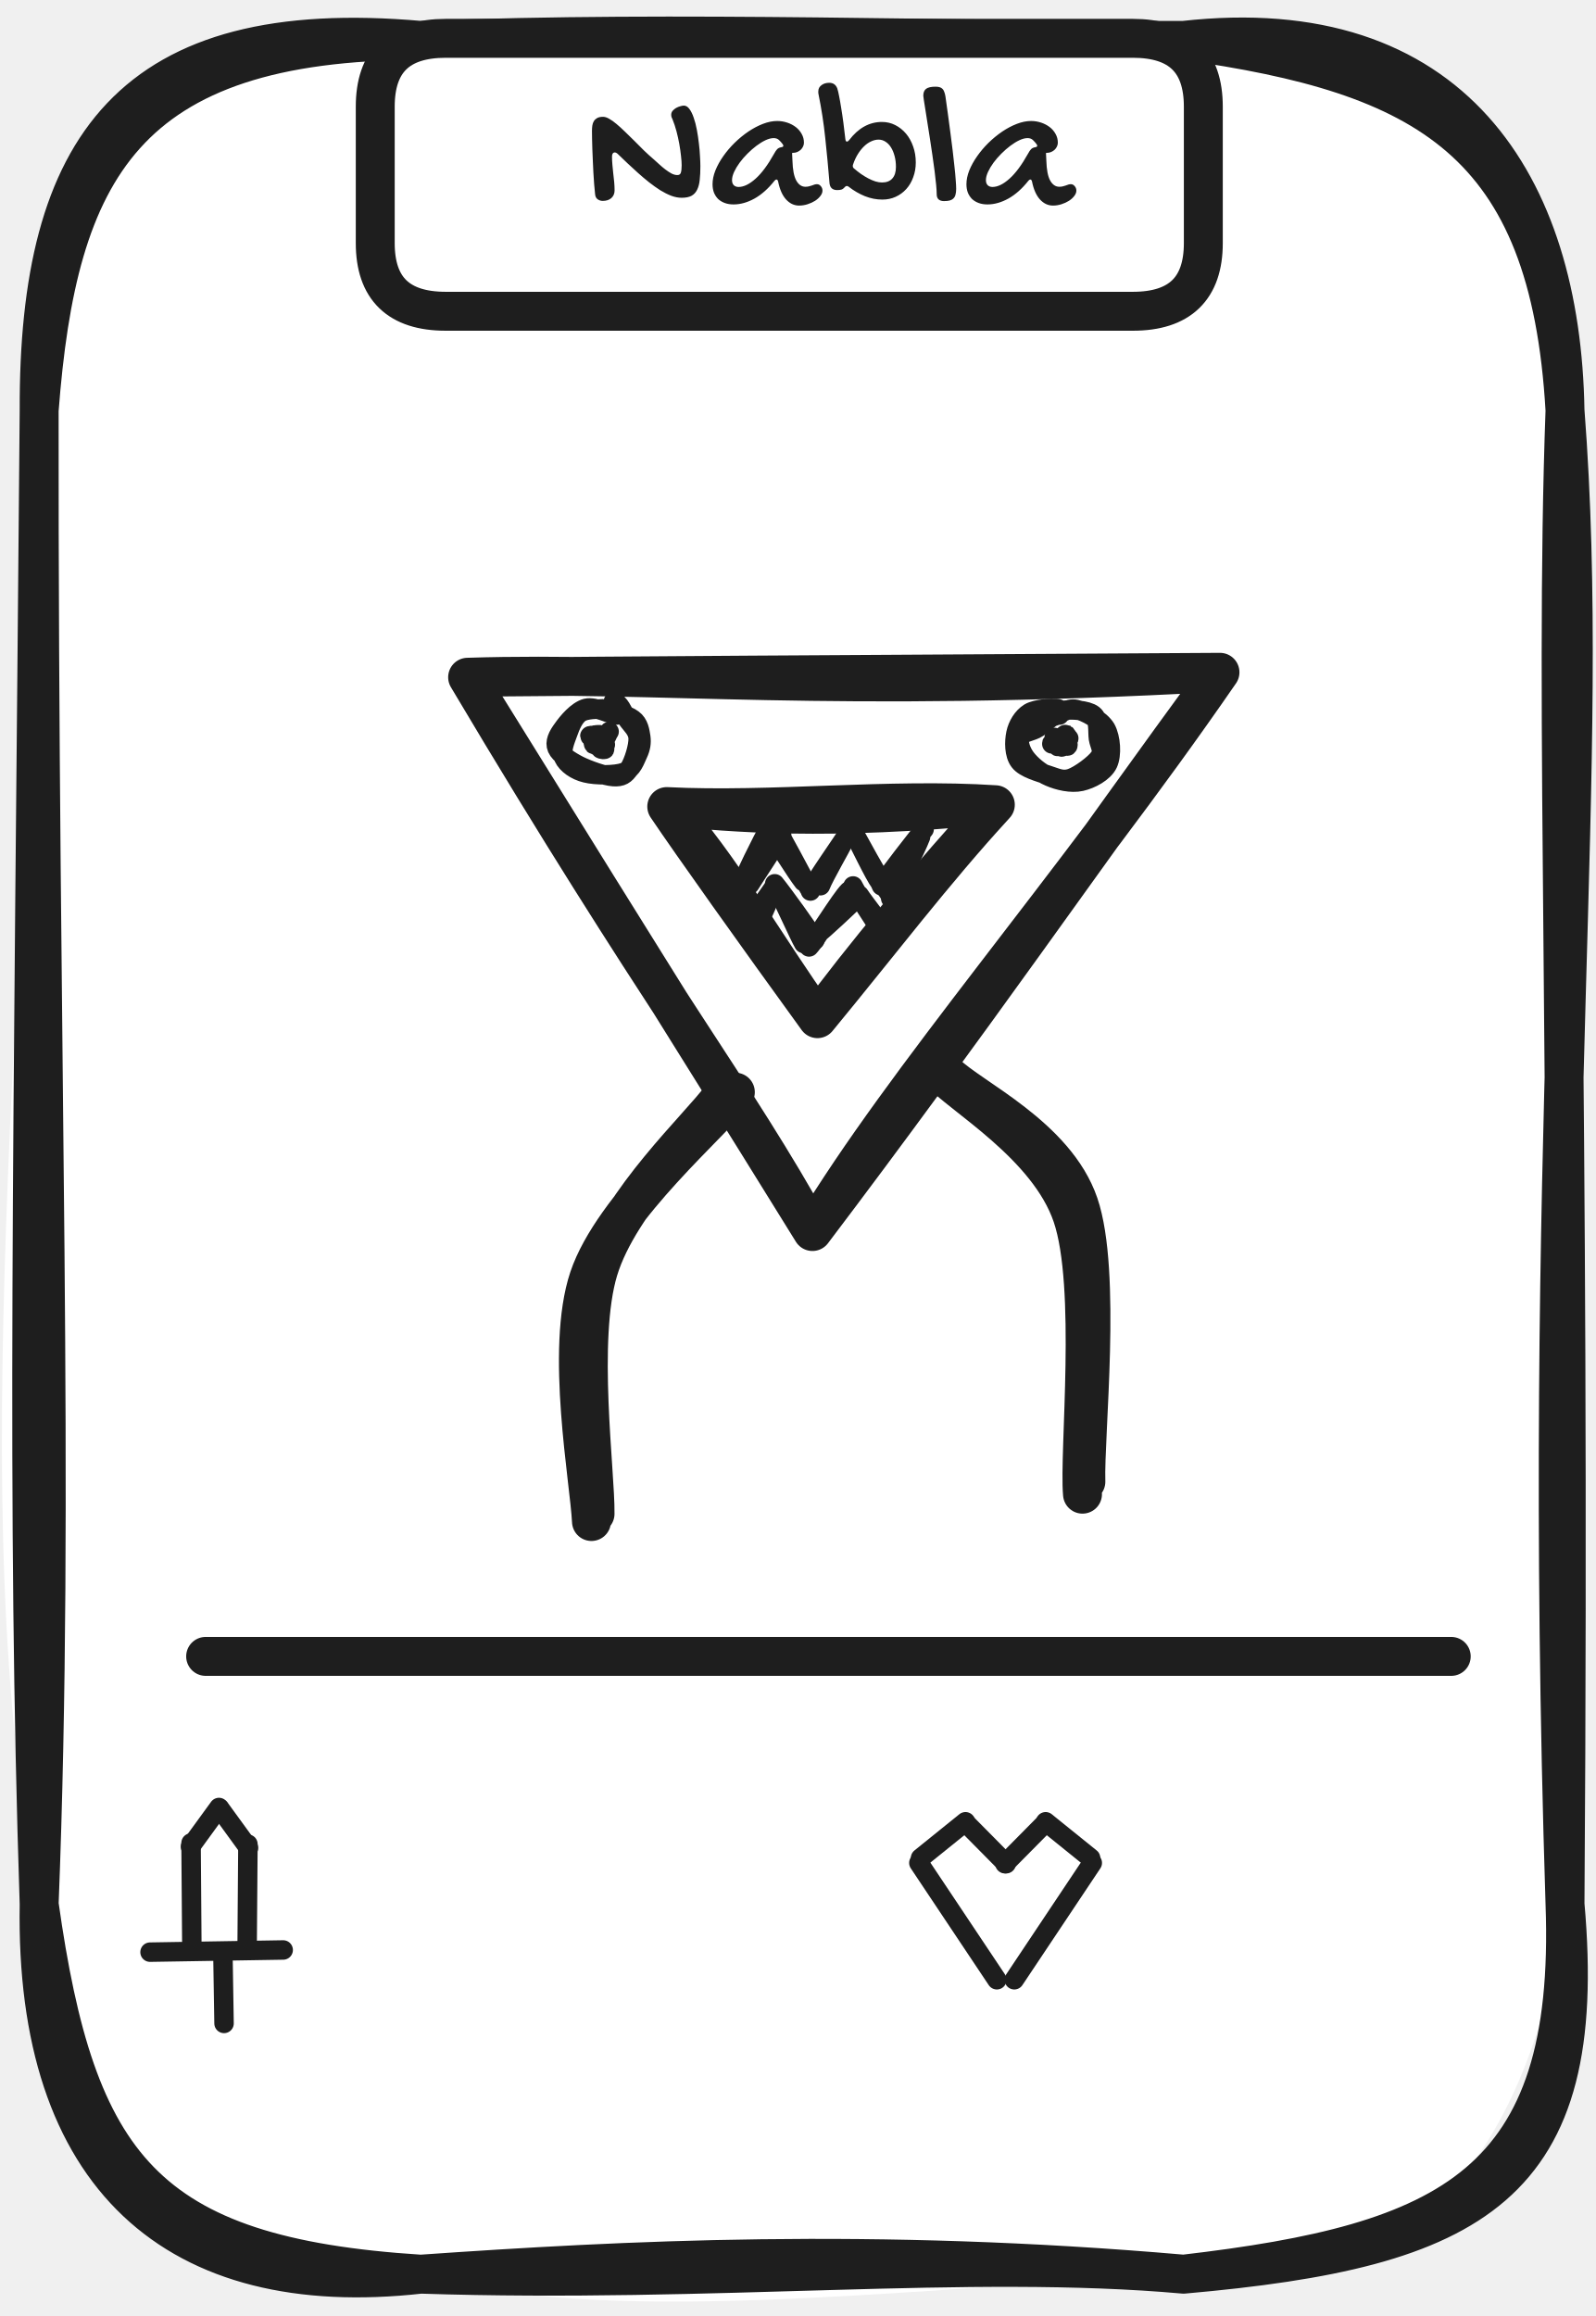
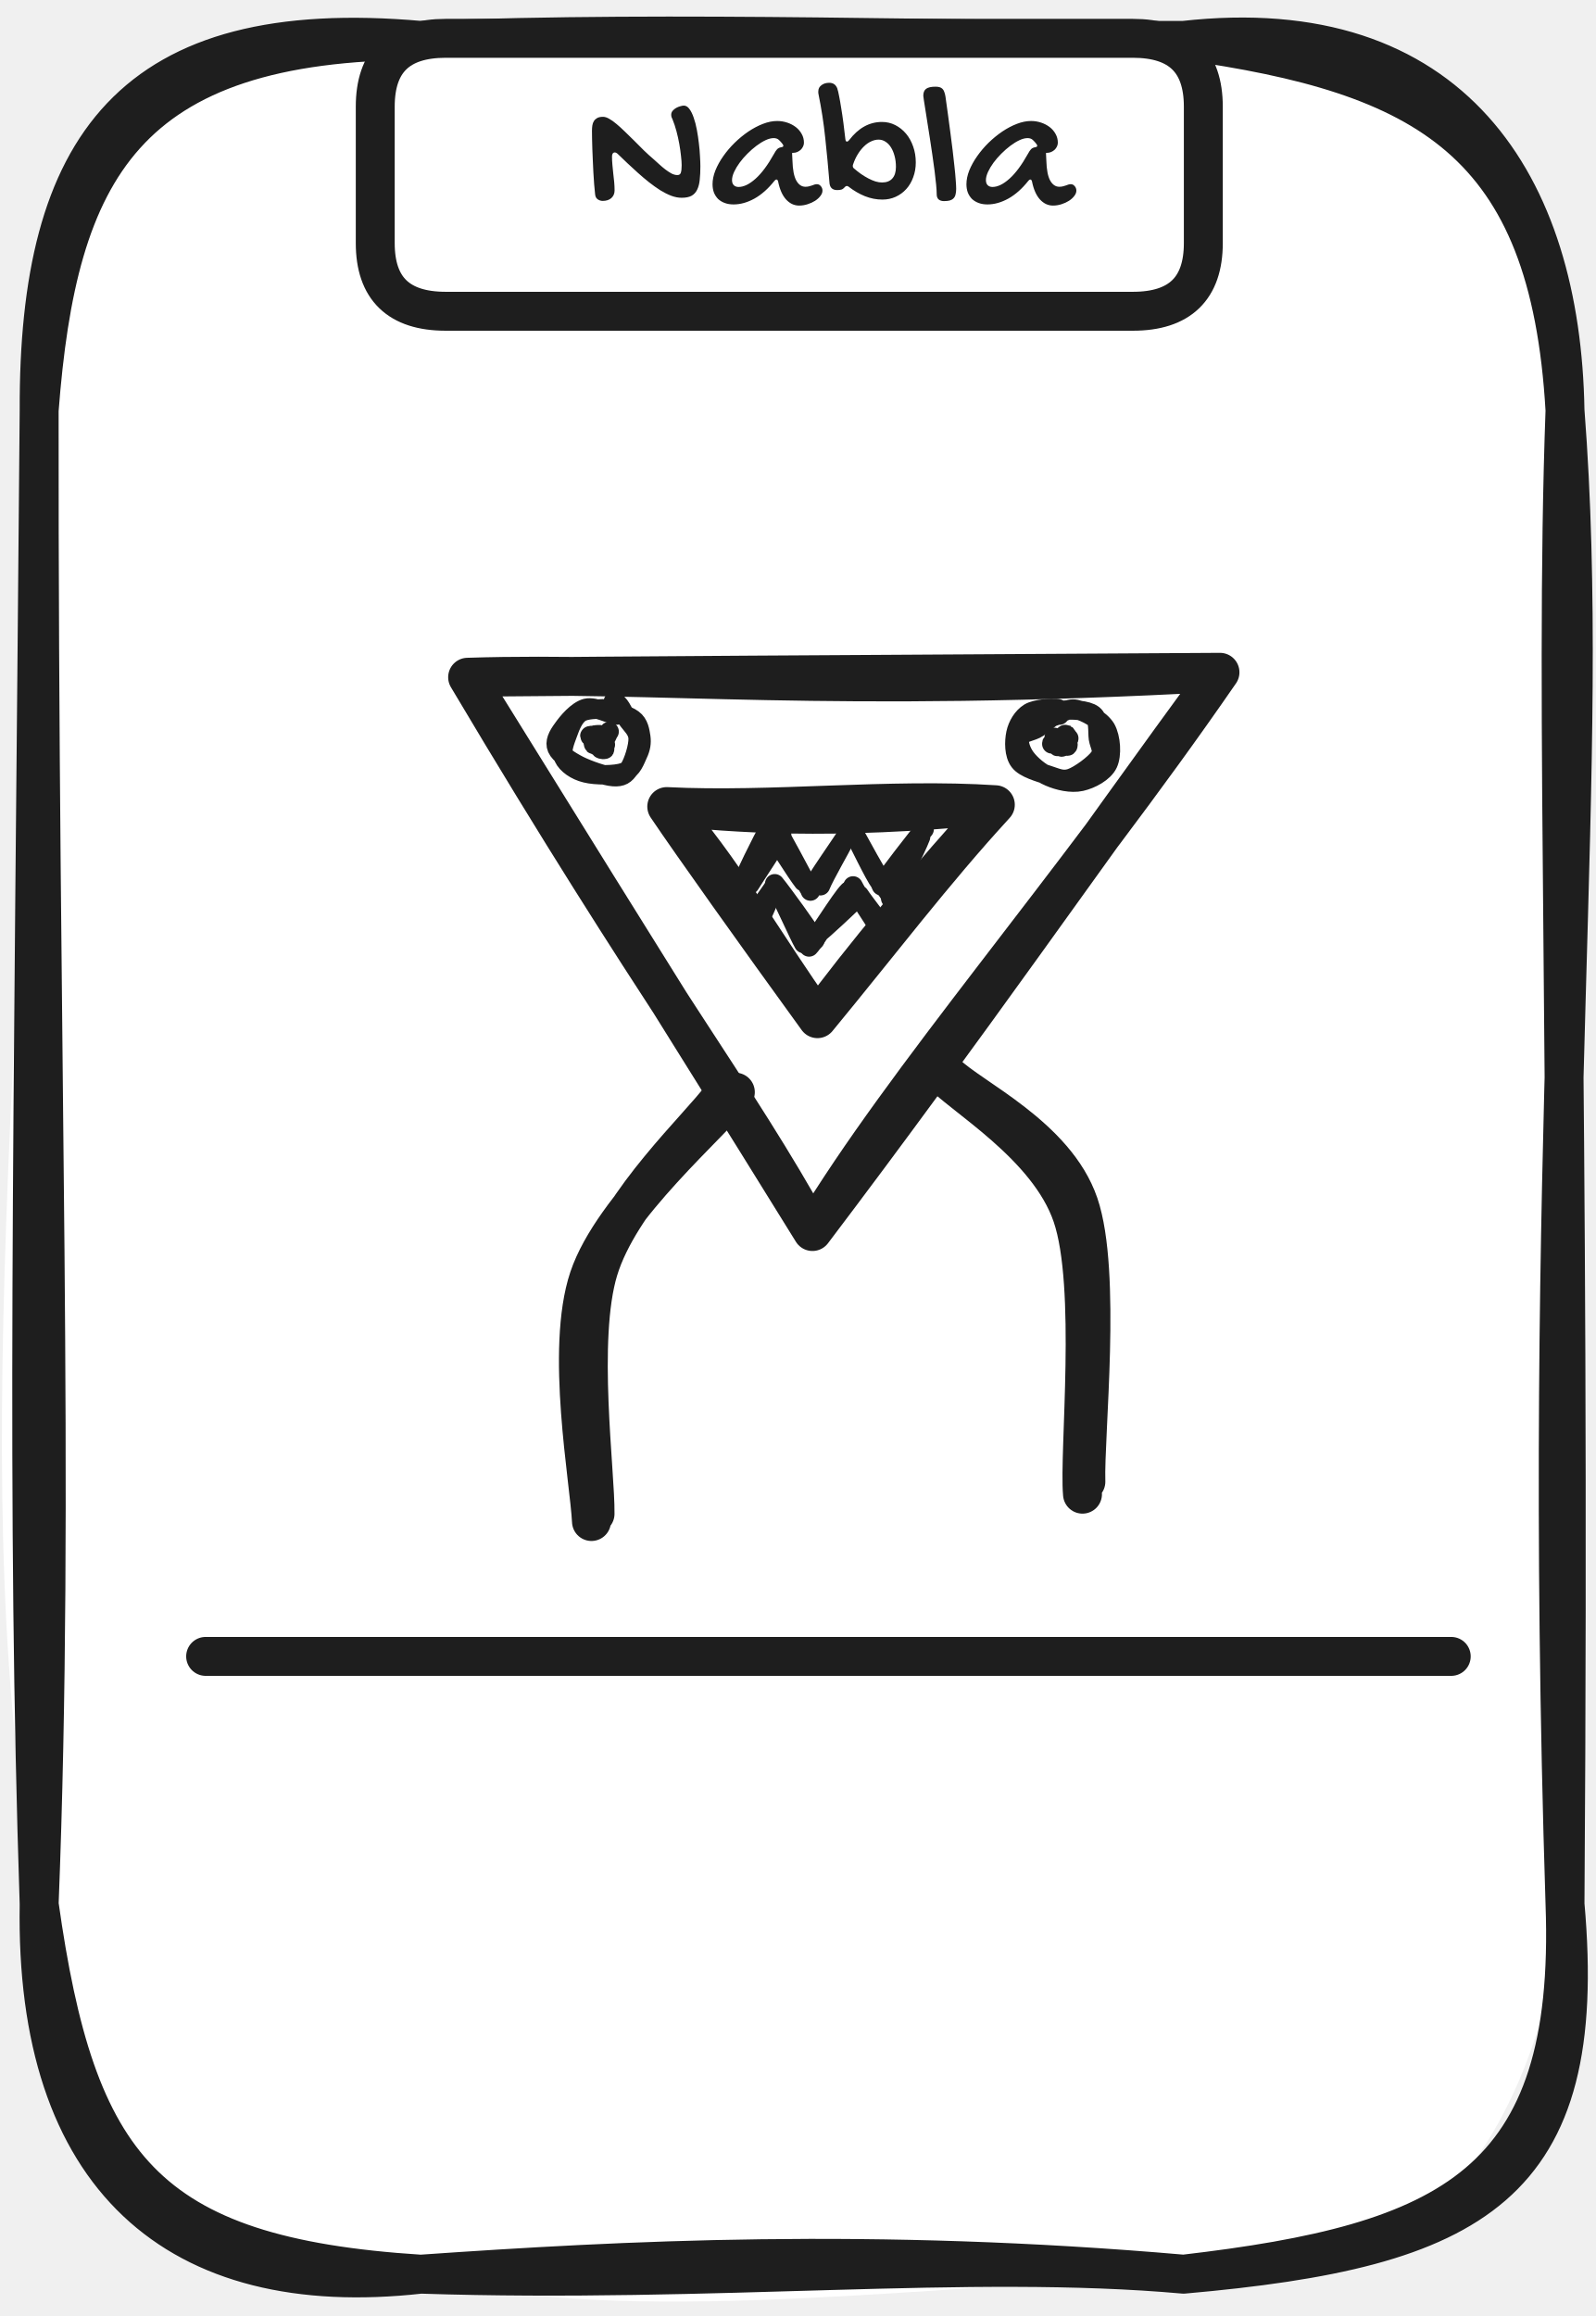
<svg xmlns="http://www.w3.org/2000/svg" width="82" height="119" viewBox="0 0 82 119" fill="none">
  <path d="M21.615 2.076C31.989 0.278 51.252 2.001 60.82 2.076C77.278 -0.239 77.996 10.876 80.422 21.087C78.831 37.435 82.548 55.845 80.422 97.84C78.53 112.07 70.893 118.828 60.82 116.851C45.4 117.717 30.824 119.533 21.615 116.851C5.797 113.501 2.954 109.708 2.012 97.84C-2.063 77.021 1.566 50.988 2.012 21.087C4.468 7.516 8.776 -0.785 21.615 2.076Z" fill="white" />
  <path d="M21.615 2.076C32.28 2.283 46.05 3.469 60.82 2.076M21.615 2.076C34.919 1.549 49.621 2.123 60.82 2.076M21.615 2.076C6.767 0.758 1.964 7.497 2.012 21.087M21.615 2.076C6.36 2.085 2.954 8.739 2.012 21.087M60.82 2.076C73.28 3.817 79.627 7.224 80.422 21.087M60.82 2.076C74.619 0.523 80.228 9.492 80.422 21.087M80.422 21.087C81.839 39.403 79.161 58.122 80.422 97.84M80.422 21.087C79.85 36.833 80.723 54.574 80.422 97.84M80.422 97.84C80.947 112.277 74.493 115.261 60.82 116.851M80.422 97.84C81.723 112.39 75.755 115.533 60.82 116.851M60.82 116.851C44.798 115.458 32.037 116.126 21.615 116.851M60.82 116.851C49.738 115.863 36.763 117.341 21.615 116.851M21.615 116.851C9.058 118.263 1.77 111.872 2.012 97.84M21.615 116.851C7.398 115.948 3.905 111.289 2.012 97.84M2.012 97.84C1.343 77.426 1.692 59.619 2.012 21.087M2.012 97.84C2.847 76.541 1.983 55.139 2.012 21.087" stroke="#1E1E1E" stroke-width="2" stroke-linecap="round" />
  <path d="M10.567 85.108C21.232 85.108 63.911 85.108 74.576 85.108" stroke="#1E1E1E" stroke-width="2" stroke-linecap="round" />
-   <path d="M9.857 99.787C9.848 98.94 9.828 95.543 9.818 94.696" stroke="#1E1E1E" stroke-linecap="round" />
-   <path d="M9.787 94.886C10.03 94.548 11.01 93.211 11.253 92.872" stroke="#1E1E1E" stroke-linecap="round" />
-   <path d="M12.701 99.848C12.711 99.001 12.73 95.603 12.74 94.756" stroke="#1E1E1E" stroke-linecap="round" />
-   <path d="M12.771 94.947C12.529 94.608 11.549 93.272 11.306 92.933" stroke="#1E1E1E" stroke-linecap="round" />
-   <path d="M7.71 100.305C8.855 100.287 13.416 100.211 14.552 100.193" stroke="#1E1E1E" stroke-linecap="round" />
-   <path d="M11.455 100.391C11.464 100.983 11.503 103.374 11.513 103.967" stroke="#1E1E1E" stroke-linecap="round" />
-   <path d="M51.641 95.761C51.99 95.413 53.388 94.001 53.737 93.643" stroke="#1E1E1E" stroke-linecap="round" />
-   <path d="M53.733 93.606C54.121 93.916 55.654 95.159 56.042 95.469" stroke="#1E1E1E" stroke-linecap="round" />
-   <path d="M56.13 95.719C55.46 96.716 52.791 100.716 52.122 101.723" stroke="#1E1E1E" stroke-linecap="round" />
-   <path d="M51.706 95.761C51.357 95.413 49.96 94.001 49.61 93.643" stroke="#1E1E1E" stroke-linecap="round" />
-   <path d="M49.615 93.606C49.227 93.916 47.693 95.159 47.305 95.469" stroke="#1E1E1E" stroke-linecap="round" />
-   <path d="M47.218 95.719C47.888 96.716 50.556 100.716 51.226 101.723" stroke="#1E1E1E" stroke-linecap="round" />
  <path d="M22.903 1.969C32.656 1.969 42.418 1.969 58.217 1.969C60.623 1.969 61.836 3.136 61.836 5.48C61.836 6.986 61.836 8.501 61.836 12.492C61.836 14.826 60.623 15.993 58.217 15.993C46.164 15.993 34.121 15.993 22.903 15.993C20.487 15.993 19.283 14.826 19.283 12.492C19.283 10.581 19.283 8.67 19.283 5.48C19.283 3.136 20.487 1.969 22.903 1.969Z" fill="white" />
  <path d="M22.903 1.969C30.569 1.969 38.236 1.969 58.217 1.969M22.903 1.969C30.511 1.969 38.129 1.969 58.217 1.969M22.903 1.969C20.487 1.969 19.283 3.136 19.283 5.48M58.217 1.969C60.623 1.969 61.836 3.136 61.836 5.48M61.836 5.48C61.836 7.955 61.836 10.43 61.836 12.492M61.836 5.48C61.836 8.087 61.836 10.694 61.836 12.492M61.836 12.492C61.836 14.826 60.623 15.993 58.217 15.993M58.217 15.993C44.097 15.993 29.968 15.993 22.903 15.993M58.217 15.993C50.104 15.993 41.981 15.993 22.903 15.993M22.903 15.993C20.487 15.993 19.283 14.826 19.283 12.492M19.283 12.492C19.283 9.875 19.283 7.259 19.283 5.48M19.283 12.492C19.283 10.506 19.283 8.529 19.283 5.48" stroke="#1E1E1E" stroke-width="2" stroke-linecap="round" />
  <path d="M31.45 8.043C31.45 8.18 31.456 8.321 31.47 8.468C31.483 8.614 31.497 8.761 31.513 8.907C31.533 9.054 31.549 9.202 31.562 9.352C31.575 9.498 31.582 9.643 31.582 9.786C31.582 9.946 31.526 10.076 31.416 10.177C31.305 10.274 31.157 10.323 30.971 10.323C30.88 10.323 30.794 10.296 30.713 10.24C30.634 10.185 30.591 10.097 30.581 9.977C30.564 9.824 30.548 9.653 30.532 9.464C30.519 9.272 30.506 9.075 30.493 8.873C30.483 8.668 30.473 8.463 30.464 8.258C30.454 8.05 30.446 7.851 30.439 7.662C30.433 7.47 30.428 7.294 30.425 7.135C30.421 6.972 30.42 6.835 30.42 6.725C30.42 6.627 30.426 6.534 30.439 6.446C30.452 6.358 30.48 6.282 30.522 6.217C30.564 6.152 30.622 6.1 30.693 6.061C30.768 6.022 30.867 6.002 30.991 6.002C31.085 6.002 31.191 6.036 31.308 6.105C31.425 6.17 31.551 6.259 31.684 6.373C31.821 6.487 31.966 6.619 32.119 6.769C32.272 6.915 32.43 7.07 32.593 7.232C32.755 7.395 32.921 7.561 33.091 7.731C33.263 7.897 33.437 8.054 33.613 8.204C33.691 8.273 33.779 8.352 33.877 8.443C33.978 8.535 34.08 8.621 34.184 8.702C34.292 8.784 34.398 8.854 34.502 8.912C34.609 8.968 34.712 8.995 34.809 8.995C34.901 8.995 34.959 8.956 34.985 8.878C35.014 8.797 35.029 8.668 35.029 8.492C35.029 8.362 35.018 8.201 34.995 8.009C34.975 7.817 34.946 7.612 34.907 7.394C34.868 7.176 34.819 6.957 34.761 6.739C34.702 6.518 34.635 6.316 34.56 6.134C34.544 6.095 34.528 6.057 34.511 6.022C34.498 5.982 34.492 5.94 34.492 5.895C34.492 5.82 34.516 5.753 34.565 5.694C34.614 5.636 34.673 5.587 34.741 5.548C34.809 5.509 34.881 5.48 34.956 5.46C35.031 5.437 35.093 5.426 35.141 5.426C35.249 5.426 35.345 5.484 35.429 5.602C35.514 5.716 35.587 5.865 35.649 6.051C35.714 6.233 35.768 6.44 35.81 6.671C35.853 6.899 35.887 7.128 35.913 7.359C35.942 7.591 35.962 7.812 35.971 8.024C35.984 8.232 35.991 8.406 35.991 8.546C35.991 8.81 35.98 9.042 35.957 9.244C35.937 9.443 35.893 9.61 35.825 9.747C35.76 9.884 35.664 9.988 35.537 10.06C35.41 10.128 35.241 10.162 35.029 10.162C34.86 10.162 34.682 10.128 34.497 10.06C34.311 9.988 34.123 9.894 33.93 9.776C33.742 9.656 33.55 9.519 33.354 9.366C33.162 9.213 32.973 9.054 32.788 8.888C32.602 8.722 32.422 8.556 32.246 8.39C32.073 8.224 31.912 8.069 31.762 7.926C31.701 7.864 31.644 7.833 31.592 7.833C31.546 7.833 31.51 7.853 31.484 7.892C31.461 7.927 31.45 7.978 31.45 8.043ZM39.936 6.217C40.115 6.217 40.288 6.245 40.454 6.3C40.62 6.355 40.766 6.432 40.893 6.529C41.02 6.627 41.121 6.744 41.196 6.881C41.274 7.018 41.313 7.169 41.313 7.335C41.313 7.403 41.297 7.47 41.264 7.535C41.235 7.597 41.194 7.652 41.142 7.701C41.09 7.747 41.03 7.784 40.962 7.814C40.897 7.84 40.828 7.853 40.757 7.853C40.75 7.853 40.744 7.854 40.737 7.857C40.734 7.857 40.729 7.857 40.722 7.857C40.716 7.861 40.709 7.862 40.703 7.862L40.722 8.253C40.735 8.718 40.8 9.059 40.918 9.274C41.038 9.488 41.194 9.596 41.386 9.596C41.455 9.596 41.515 9.589 41.567 9.576C41.623 9.563 41.673 9.549 41.718 9.532C41.767 9.513 41.813 9.496 41.855 9.483C41.898 9.47 41.94 9.464 41.982 9.464C42.057 9.464 42.122 9.496 42.178 9.562C42.236 9.627 42.265 9.705 42.265 9.796C42.265 9.887 42.23 9.978 42.158 10.069C42.09 10.161 41.998 10.244 41.885 10.318C41.771 10.39 41.642 10.449 41.499 10.494C41.356 10.54 41.211 10.563 41.064 10.563C40.81 10.563 40.587 10.458 40.395 10.25C40.203 10.039 40.066 9.729 39.985 9.322C39.966 9.257 39.94 9.225 39.907 9.225C39.868 9.225 39.834 9.244 39.804 9.283C39.482 9.69 39.139 9.996 38.774 10.201C38.41 10.403 38.05 10.504 37.695 10.504C37.529 10.504 37.379 10.48 37.246 10.431C37.112 10.382 36.998 10.313 36.904 10.226C36.813 10.134 36.741 10.025 36.689 9.899C36.64 9.768 36.616 9.623 36.616 9.464C36.616 9.239 36.665 9.003 36.763 8.756C36.863 8.509 36.998 8.264 37.168 8.024C37.337 7.783 37.532 7.553 37.754 7.335C37.978 7.117 38.213 6.925 38.457 6.759C38.704 6.593 38.955 6.461 39.209 6.363C39.463 6.266 39.705 6.217 39.936 6.217ZM39.775 7.906C39.834 7.796 39.888 7.716 39.936 7.667C39.985 7.615 40.055 7.581 40.146 7.565C40.218 7.555 40.254 7.532 40.254 7.496C40.254 7.47 40.244 7.442 40.224 7.413C40.163 7.329 40.097 7.255 40.029 7.193C39.961 7.128 39.87 7.096 39.756 7.096C39.632 7.096 39.494 7.132 39.341 7.203C39.188 7.275 39.031 7.371 38.872 7.491C38.716 7.608 38.561 7.744 38.408 7.897C38.258 8.046 38.125 8.201 38.008 8.36C37.89 8.52 37.796 8.678 37.724 8.834C37.653 8.99 37.617 9.13 37.617 9.254C37.617 9.365 37.646 9.451 37.705 9.513C37.767 9.575 37.85 9.606 37.954 9.606C38.221 9.606 38.512 9.464 38.828 9.181C39.144 8.898 39.459 8.473 39.775 7.906ZM42.622 9.357C42.56 8.595 42.488 7.838 42.407 7.086C42.329 6.334 42.213 5.584 42.06 4.835C42.054 4.809 42.05 4.786 42.05 4.767C42.05 4.744 42.05 4.723 42.05 4.703C42.05 4.628 42.065 4.563 42.094 4.508C42.127 4.453 42.169 4.407 42.221 4.371C42.273 4.332 42.332 4.303 42.397 4.283C42.466 4.264 42.537 4.254 42.612 4.254C42.811 4.254 42.947 4.347 43.022 4.532C43.055 4.627 43.087 4.762 43.12 4.938C43.156 5.113 43.191 5.317 43.227 5.548C43.266 5.779 43.304 6.033 43.34 6.31C43.375 6.583 43.41 6.865 43.442 7.154C43.452 7.236 43.478 7.276 43.52 7.276C43.556 7.276 43.593 7.252 43.633 7.203C44.108 6.578 44.671 6.266 45.322 6.266C45.566 6.266 45.794 6.319 46.006 6.427C46.217 6.534 46.401 6.681 46.557 6.866C46.714 7.052 46.836 7.272 46.924 7.525C47.015 7.779 47.06 8.053 47.06 8.346C47.06 8.619 47.016 8.873 46.928 9.107C46.844 9.342 46.725 9.544 46.572 9.713C46.419 9.882 46.237 10.016 46.025 10.113C45.817 10.208 45.589 10.255 45.342 10.255C45.036 10.255 44.736 10.196 44.443 10.079C44.15 9.959 43.873 9.798 43.613 9.596C43.584 9.57 43.553 9.557 43.52 9.557C43.478 9.557 43.439 9.579 43.403 9.625C43.351 9.684 43.296 9.723 43.237 9.742C43.178 9.759 43.107 9.767 43.022 9.767C42.765 9.767 42.632 9.63 42.622 9.357ZM45.151 7.174C45.021 7.174 44.891 7.205 44.761 7.267C44.633 7.325 44.513 7.41 44.399 7.521C44.285 7.631 44.179 7.765 44.082 7.921C43.987 8.074 43.908 8.245 43.843 8.434C43.836 8.443 43.831 8.458 43.828 8.478C43.825 8.497 43.823 8.513 43.823 8.526C43.823 8.582 43.843 8.624 43.882 8.653C43.999 8.754 44.119 8.849 44.243 8.937C44.37 9.024 44.495 9.101 44.619 9.166C44.743 9.231 44.865 9.283 44.985 9.322C45.106 9.358 45.218 9.376 45.322 9.376C45.556 9.376 45.734 9.308 45.854 9.171C45.978 9.034 46.04 8.836 46.04 8.575C46.04 8.373 46.017 8.188 45.971 8.019C45.926 7.846 45.864 7.698 45.786 7.574C45.708 7.447 45.613 7.35 45.503 7.281C45.395 7.21 45.278 7.174 45.151 7.174ZM47.446 4.923C47.446 4.754 47.495 4.633 47.593 4.562C47.69 4.49 47.851 4.454 48.076 4.454C48.154 4.454 48.222 4.462 48.281 4.479C48.34 4.495 48.388 4.523 48.428 4.562C48.467 4.597 48.498 4.648 48.52 4.713C48.546 4.775 48.568 4.855 48.584 4.952C48.626 5.242 48.668 5.546 48.711 5.865C48.756 6.181 48.799 6.497 48.838 6.813C48.88 7.125 48.919 7.431 48.955 7.731C48.991 8.027 49.022 8.303 49.048 8.561C49.077 8.815 49.098 9.041 49.111 9.239C49.127 9.435 49.136 9.589 49.136 9.703C49.136 9.82 49.124 9.92 49.101 10.001C49.082 10.082 49.046 10.148 48.994 10.196C48.945 10.245 48.88 10.281 48.799 10.304C48.721 10.323 48.623 10.333 48.506 10.333C48.392 10.333 48.3 10.304 48.232 10.245C48.167 10.187 48.135 10.097 48.135 9.977C48.135 9.853 48.125 9.689 48.105 9.483C48.086 9.275 48.06 9.044 48.027 8.79C47.995 8.536 47.957 8.266 47.915 7.98C47.876 7.693 47.833 7.41 47.788 7.13C47.745 6.85 47.703 6.581 47.661 6.324C47.622 6.064 47.586 5.834 47.553 5.636C47.521 5.434 47.495 5.27 47.475 5.143C47.456 5.012 47.446 4.939 47.446 4.923ZM52.983 6.217C53.162 6.217 53.335 6.245 53.501 6.3C53.667 6.355 53.813 6.432 53.94 6.529C54.067 6.627 54.168 6.744 54.243 6.881C54.321 7.018 54.36 7.169 54.36 7.335C54.36 7.403 54.344 7.47 54.311 7.535C54.282 7.597 54.241 7.652 54.189 7.701C54.137 7.747 54.077 7.784 54.008 7.814C53.943 7.84 53.875 7.853 53.803 7.853C53.797 7.853 53.79 7.854 53.784 7.857C53.781 7.857 53.776 7.857 53.769 7.857C53.763 7.861 53.756 7.862 53.75 7.862L53.769 8.253C53.782 8.718 53.847 9.059 53.965 9.274C54.085 9.488 54.241 9.596 54.433 9.596C54.502 9.596 54.562 9.589 54.614 9.576C54.669 9.563 54.72 9.549 54.765 9.532C54.814 9.513 54.86 9.496 54.902 9.483C54.944 9.47 54.987 9.464 55.029 9.464C55.104 9.464 55.169 9.496 55.224 9.562C55.283 9.627 55.312 9.705 55.312 9.796C55.312 9.887 55.276 9.978 55.205 10.069C55.136 10.161 55.045 10.244 54.931 10.318C54.818 10.39 54.689 10.449 54.546 10.494C54.402 10.54 54.258 10.563 54.111 10.563C53.857 10.563 53.634 10.458 53.442 10.25C53.25 10.039 53.113 9.729 53.032 9.322C53.013 9.257 52.986 9.225 52.954 9.225C52.915 9.225 52.881 9.244 52.851 9.283C52.529 9.69 52.186 9.996 51.821 10.201C51.456 10.403 51.097 10.504 50.742 10.504C50.576 10.504 50.426 10.48 50.293 10.431C50.159 10.382 50.045 10.313 49.951 10.226C49.86 10.134 49.788 10.025 49.736 9.899C49.687 9.768 49.663 9.623 49.663 9.464C49.663 9.239 49.712 9.003 49.809 8.756C49.91 8.509 50.045 8.264 50.215 8.024C50.384 7.783 50.579 7.553 50.8 7.335C51.025 7.117 51.26 6.925 51.504 6.759C51.751 6.593 52.002 6.461 52.256 6.363C52.51 6.266 52.752 6.217 52.983 6.217ZM52.822 7.906C52.881 7.796 52.934 7.716 52.983 7.667C53.032 7.615 53.102 7.581 53.193 7.565C53.265 7.555 53.3 7.532 53.3 7.496C53.3 7.47 53.291 7.442 53.271 7.413C53.209 7.329 53.144 7.255 53.076 7.193C53.008 7.128 52.916 7.096 52.803 7.096C52.679 7.096 52.54 7.132 52.388 7.203C52.234 7.275 52.078 7.371 51.919 7.491C51.763 7.608 51.608 7.744 51.455 7.897C51.305 8.046 51.172 8.201 51.054 8.36C50.937 8.52 50.843 8.678 50.771 8.834C50.7 8.99 50.664 9.13 50.664 9.254C50.664 9.365 50.693 9.451 50.752 9.513C50.814 9.575 50.897 9.606 51.001 9.606C51.268 9.606 51.559 9.464 51.875 9.181C52.191 8.898 52.506 8.473 52.822 7.906Z" fill="#1E1E1E" />
  <path fill-rule="evenodd" clip-rule="evenodd" d="M24.069 35.193L61.925 34.139L40.848 62.412L24.088 35.052" fill="white" />
  <path d="M24.03 34.798C33.793 34.487 42.381 35.664 62.692 34.544M24.03 34.798C32.57 34.722 41.614 34.666 62.692 34.544M24.03 34.798C33.734 51.136 37.762 56.049 41.75 63.278M24.03 34.798C34.569 51.805 37.859 56.972 41.75 63.278M62.692 34.544C54.899 45.847 46.505 55.381 41.75 63.278M62.692 34.544C55.85 43.88 49.669 52.821 41.75 63.278" stroke="#1E1E1E" stroke-width="2" stroke-linecap="round" />
  <path d="M37.051 56.381C35.964 57.877 31.83 61.689 30.753 65.256C29.675 68.823 30.607 75.675 30.578 77.783M37.788 56.117C36.643 57.632 31.49 61.999 30.258 65.67C29.025 69.35 30.297 76.089 30.394 78.178" stroke="#1E1E1E" stroke-width="2" stroke-linecap="round" />
  <path d="M48.63 55.164C49.891 56.416 54.248 58.383 55.442 61.875C56.636 65.366 55.724 73.743 55.801 76.133M48.174 54.967C49.396 56.312 53.851 58.825 55.093 62.458C56.335 66.091 55.432 74.637 55.627 76.773" stroke="#1E1E1E" stroke-width="2" stroke-linecap="round" />
  <path fill-rule="evenodd" clip-rule="evenodd" d="M34.554 40.596L50.712 41.405L41.677 53.282L33.331 40.831" fill="white" />
  <path d="M34.263 41.443C37.805 41.753 42.337 42.196 51.148 41.348M34.263 41.443C39.639 41.715 45.704 40.991 51.148 41.348M34.263 41.443C37.009 44.435 39.319 48.605 42.007 52.341M34.263 41.443C35.563 43.372 38.853 47.993 42.007 52.341M51.148 41.348C47.888 44.897 44.113 49.443 42.007 52.341M51.148 41.348C48.014 44.755 45.161 48.52 42.007 52.341" stroke="#1E1E1E" stroke-width="2" stroke-linecap="round" />
  <path d="M37.962 45.76C38.156 45.252 39.214 43.05 39.524 42.57M38.525 45.45C38.806 44.998 39.98 43.238 40.165 42.871" stroke="#1E1E1E" stroke-linecap="round" />
  <path d="M41.646 45.783C41.889 45.256 43.316 43.242 43.645 42.715M42.161 45.51C42.345 45.03 43.199 43.562 43.413 43.12" stroke="#1E1E1E" stroke-linecap="round" />
  <path d="M45.296 45.515C45.558 45.044 47.14 43.049 47.489 42.607M45.772 46.164C45.976 45.75 47.072 43.633 47.305 43.002" stroke="#1E1E1E" stroke-linecap="round" />
  <path d="M45.236 45.369C44.906 44.926 44.13 43.261 43.848 42.762M45.74 45.98C45.352 45.463 43.877 42.837 43.625 42.263" stroke="#1E1E1E" stroke-linecap="round" />
  <path d="M41.538 45.574C41.247 45.084 40.111 42.863 39.733 42.327M41.286 45.301C40.946 44.868 39.801 43.08 39.578 42.637" stroke="#1E1E1E" stroke-linecap="round" />
  <path d="M41.953 48.043C42.341 47.752 43.584 46.575 43.943 46.227M41.575 48.655C41.914 48.307 43.205 46.18 43.613 45.785" stroke="#1E1E1E" stroke-linecap="round" />
  <path d="M38.316 47.633C38.539 47.36 39.597 45.835 39.82 45.515M38.879 47.491C39.053 47.303 39.5 46.334 39.587 45.948" stroke="#1E1E1E" stroke-linecap="round" />
  <path d="M45.594 47.986C45.39 47.61 44.371 46.33 44.157 45.991M45.215 47.704C44.963 47.375 44.022 45.906 43.837 45.521" stroke="#1E1E1E" stroke-linecap="round" />
  <path d="M41.304 48.479C41.071 48.083 40.295 46.324 40.052 45.909M41.877 48.3C41.595 47.81 40.198 45.881 39.81 45.41" stroke="#1E1E1E" stroke-linecap="round" />
  <path d="M31.424 36.638C31.899 36.666 32.258 36.609 32.52 36.798C32.792 36.995 32.918 37.41 33.006 37.795C33.093 38.191 33.316 38.774 33.035 39.16C32.753 39.546 31.793 40.026 31.317 40.12C30.832 40.224 30.531 39.913 30.162 39.734C29.784 39.555 29.27 39.367 29.056 39.038C28.843 38.708 28.707 38.134 28.852 37.748C28.998 37.362 29.483 36.958 29.929 36.741C30.376 36.515 31.278 36.403 31.54 36.412C31.812 36.412 31.55 36.657 31.531 36.76M31.298 36.289C31.705 36.308 31.958 37.099 32.336 37.297C32.715 37.504 33.481 37.306 33.578 37.523C33.666 37.739 33.151 38.257 32.909 38.605C32.666 38.953 32.55 39.367 32.113 39.593C31.666 39.819 30.774 40.017 30.259 39.969C29.755 39.932 29.289 39.781 29.066 39.348C28.833 38.925 28.852 37.795 28.891 37.419C28.93 37.042 28.92 37.212 29.299 37.08C29.677 36.948 30.822 36.779 31.162 36.638C31.511 36.506 31.375 36.252 31.375 36.261" fill="white" />
  <path d="M31.065 36.506C31.521 36.534 32.21 36.722 32.52 36.958C32.831 37.184 32.88 37.57 32.928 37.871C32.967 38.163 32.928 38.426 32.782 38.737C32.637 39.038 32.501 39.518 32.055 39.687C31.608 39.847 30.609 39.847 30.094 39.715C29.58 39.593 29.124 39.264 28.969 38.925C28.813 38.577 29.046 38.04 29.182 37.664C29.318 37.278 29.502 36.835 29.803 36.628C30.094 36.421 30.774 36.44 30.958 36.421C31.142 36.403 30.871 36.44 30.929 36.506M31.521 36.045C31.831 36.073 32.016 36.628 32.229 36.939C32.443 37.25 32.773 37.504 32.792 37.927C32.812 38.351 32.559 39.151 32.346 39.48C32.132 39.809 31.948 39.932 31.521 39.904C31.084 39.875 30.23 39.574 29.755 39.339C29.27 39.094 28.765 38.755 28.629 38.445C28.493 38.134 28.668 37.795 28.92 37.457C29.163 37.108 29.658 36.515 30.123 36.393C30.58 36.28 31.434 36.732 31.676 36.741C31.928 36.76 31.754 36.487 31.628 36.468" stroke="#1E1E1E" stroke-linecap="round" />
  <path d="M54.583 36.441C55.049 36.451 55.913 36.855 56.223 37.072C56.534 37.288 56.408 37.382 56.446 37.749C56.495 38.107 56.631 38.898 56.475 39.255C56.32 39.622 55.99 39.848 55.515 39.933C55.039 40.018 54.088 39.895 53.623 39.782C53.147 39.679 52.866 39.641 52.71 39.293C52.555 38.945 52.623 38.06 52.681 37.684C52.749 37.298 52.759 37.203 53.108 36.987C53.458 36.771 54.544 36.469 54.768 36.366C55.001 36.262 54.525 36.356 54.477 36.356M54.69 36.253C55.146 36.225 55.893 36.281 56.184 36.507C56.485 36.733 56.379 37.185 56.485 37.599C56.582 38.022 56.961 38.681 56.796 39.011C56.641 39.349 56.029 39.566 55.534 39.613C55.039 39.66 54.302 39.378 53.807 39.312C53.312 39.246 52.866 39.387 52.574 39.227C52.283 39.076 52.041 38.709 52.07 38.399C52.109 38.098 52.429 37.684 52.778 37.373C53.118 37.062 53.846 36.676 54.147 36.535C54.438 36.385 54.515 36.432 54.535 36.517" fill="white" />
  <path d="M54.583 36.507C55.049 36.441 55.864 36.479 56.175 36.724C56.485 36.959 56.398 37.58 56.446 37.947C56.505 38.314 56.737 38.568 56.495 38.916C56.262 39.255 55.476 39.839 55.039 39.989C54.603 40.14 54.302 39.971 53.855 39.829C53.419 39.679 52.662 39.481 52.39 39.123C52.109 38.766 52.118 38.098 52.206 37.684C52.293 37.269 52.545 36.846 52.895 36.629C53.254 36.413 54.059 36.385 54.312 36.404C54.564 36.422 54.428 36.714 54.438 36.742M54.079 36.837C54.428 36.742 54.845 36.347 55.301 36.451C55.767 36.554 56.553 36.978 56.825 37.439C57.087 37.909 57.145 38.785 56.932 39.236C56.718 39.688 56.058 40.036 55.554 40.149C55.049 40.262 54.399 40.112 53.923 39.905C53.448 39.707 52.963 39.283 52.71 38.945C52.458 38.606 52.303 38.135 52.41 37.872C52.516 37.618 53.021 37.608 53.351 37.382C53.681 37.157 54.321 36.601 54.408 36.526C54.496 36.46 53.865 36.883 53.885 36.94" stroke="#1E1E1E" stroke-linecap="round" />
  <path d="M30.884 38.306C30.894 38.287 30.981 38.08 30.962 37.995C30.942 37.911 30.797 37.732 30.758 37.779C30.729 37.826 30.69 38.212 30.748 38.287C30.806 38.362 31.068 38.297 31.117 38.231C31.156 38.165 31.088 37.958 31 37.892C30.913 37.826 30.603 37.826 30.583 37.845C30.573 37.854 30.874 37.92 30.913 37.967C30.962 38.014 30.874 38.155 30.855 38.127C30.835 38.099 30.797 37.835 30.787 37.807C30.787 37.779 30.826 37.892 30.845 37.967M31.166 37.967C31.059 37.854 30.525 37.6 30.409 37.61C30.302 37.628 30.389 38.033 30.486 38.052C30.573 38.08 30.913 37.798 30.952 37.751C30.991 37.713 30.719 37.779 30.7 37.807C30.69 37.845 30.913 37.967 30.845 37.958C30.787 37.939 30.341 37.704 30.311 37.751C30.292 37.798 30.603 38.137 30.68 38.259C30.768 38.391 30.816 38.541 30.826 38.523C30.835 38.513 30.709 38.315 30.758 38.165C30.806 38.014 31.175 37.657 31.107 37.628" fill="white" />
  <path d="M30.719 38.156C30.758 38.071 30.826 37.77 30.816 37.77C30.816 37.77 30.7 38.108 30.68 38.165C30.651 38.221 30.68 38.156 30.68 38.118C30.68 38.08 30.603 37.986 30.661 37.948C30.729 37.901 31.098 37.854 31.069 37.883C31.039 37.911 30.544 38.137 30.486 38.118C30.428 38.108 30.622 37.798 30.729 37.817C30.836 37.845 31.078 38.212 31.107 38.259C31.127 38.306 30.952 38.174 30.894 38.099C30.836 38.014 30.758 37.807 30.738 37.779M30.409 37.854C30.418 37.751 30.894 37.722 30.913 37.779C30.933 37.836 30.593 38.108 30.535 38.184C30.477 38.268 30.477 38.221 30.573 38.268C30.661 38.325 31.02 38.457 31.069 38.485C31.117 38.523 30.884 38.513 30.855 38.466C30.826 38.419 30.971 38.306 30.874 38.203C30.787 38.09 30.311 37.873 30.311 37.817C30.311 37.76 30.758 37.807 30.884 37.845C31.01 37.873 30.991 38.071 31.059 38.024C31.127 37.986 31.253 37.628 31.301 37.591" stroke="#1E1E1E" stroke-linecap="round" />
  <path d="M54.349 38.397C54.407 38.406 54.456 38.049 54.514 38.02C54.572 37.992 54.737 38.218 54.718 38.237C54.688 38.256 54.426 38.133 54.359 38.133C54.281 38.133 54.339 38.199 54.3 38.228C54.271 38.256 54.155 38.34 54.174 38.284C54.184 38.237 54.397 37.936 54.397 37.917C54.397 37.898 54.106 38.096 54.174 38.162C54.232 38.228 54.756 38.322 54.795 38.312C54.834 38.303 54.446 38.096 54.388 38.105C54.329 38.124 54.397 38.369 54.465 38.369M54.669 38.256C54.601 38.322 54.562 38.331 54.553 38.322C54.553 38.322 54.708 38.246 54.64 38.246C54.562 38.256 54.096 38.322 54.106 38.359C54.126 38.397 54.582 38.585 54.708 38.491C54.834 38.388 54.98 37.748 54.873 37.766C54.766 37.795 54.096 38.576 54.067 38.632C54.038 38.679 54.572 38.133 54.698 38.105C54.824 38.077 54.795 38.397 54.844 38.453C54.892 38.51 55.028 38.472 54.989 38.453C54.95 38.435 54.727 38.463 54.592 38.35" fill="white" />
  <path d="M54.504 38.209C54.533 38.237 54.359 38.077 54.349 38.077C54.33 38.077 54.388 38.237 54.417 38.209C54.446 38.181 54.523 37.908 54.514 37.908C54.494 37.898 54.32 38.105 54.339 38.162C54.359 38.218 54.572 38.237 54.64 38.237C54.718 38.237 54.805 38.143 54.786 38.162C54.766 38.19 54.63 38.425 54.523 38.378C54.417 38.331 54.184 37.908 54.174 37.889C54.155 37.87 54.368 38.246 54.446 38.284C54.533 38.331 54.621 38.133 54.659 38.124M54.921 37.936C54.97 38.002 54.339 38.228 54.31 38.19C54.291 38.152 54.727 37.71 54.766 37.729C54.795 37.748 54.523 38.275 54.523 38.322C54.523 38.359 54.737 37.983 54.795 37.983C54.853 37.983 54.912 38.294 54.863 38.331C54.824 38.369 54.669 38.228 54.533 38.209C54.397 38.19 54.029 38.237 54.038 38.218C54.048 38.19 54.523 38.058 54.572 38.077C54.63 38.096 54.3 38.388 54.349 38.35C54.388 38.303 54.863 37.879 54.834 37.823" stroke="#1E1E1E" stroke-linecap="round" />
</svg>
